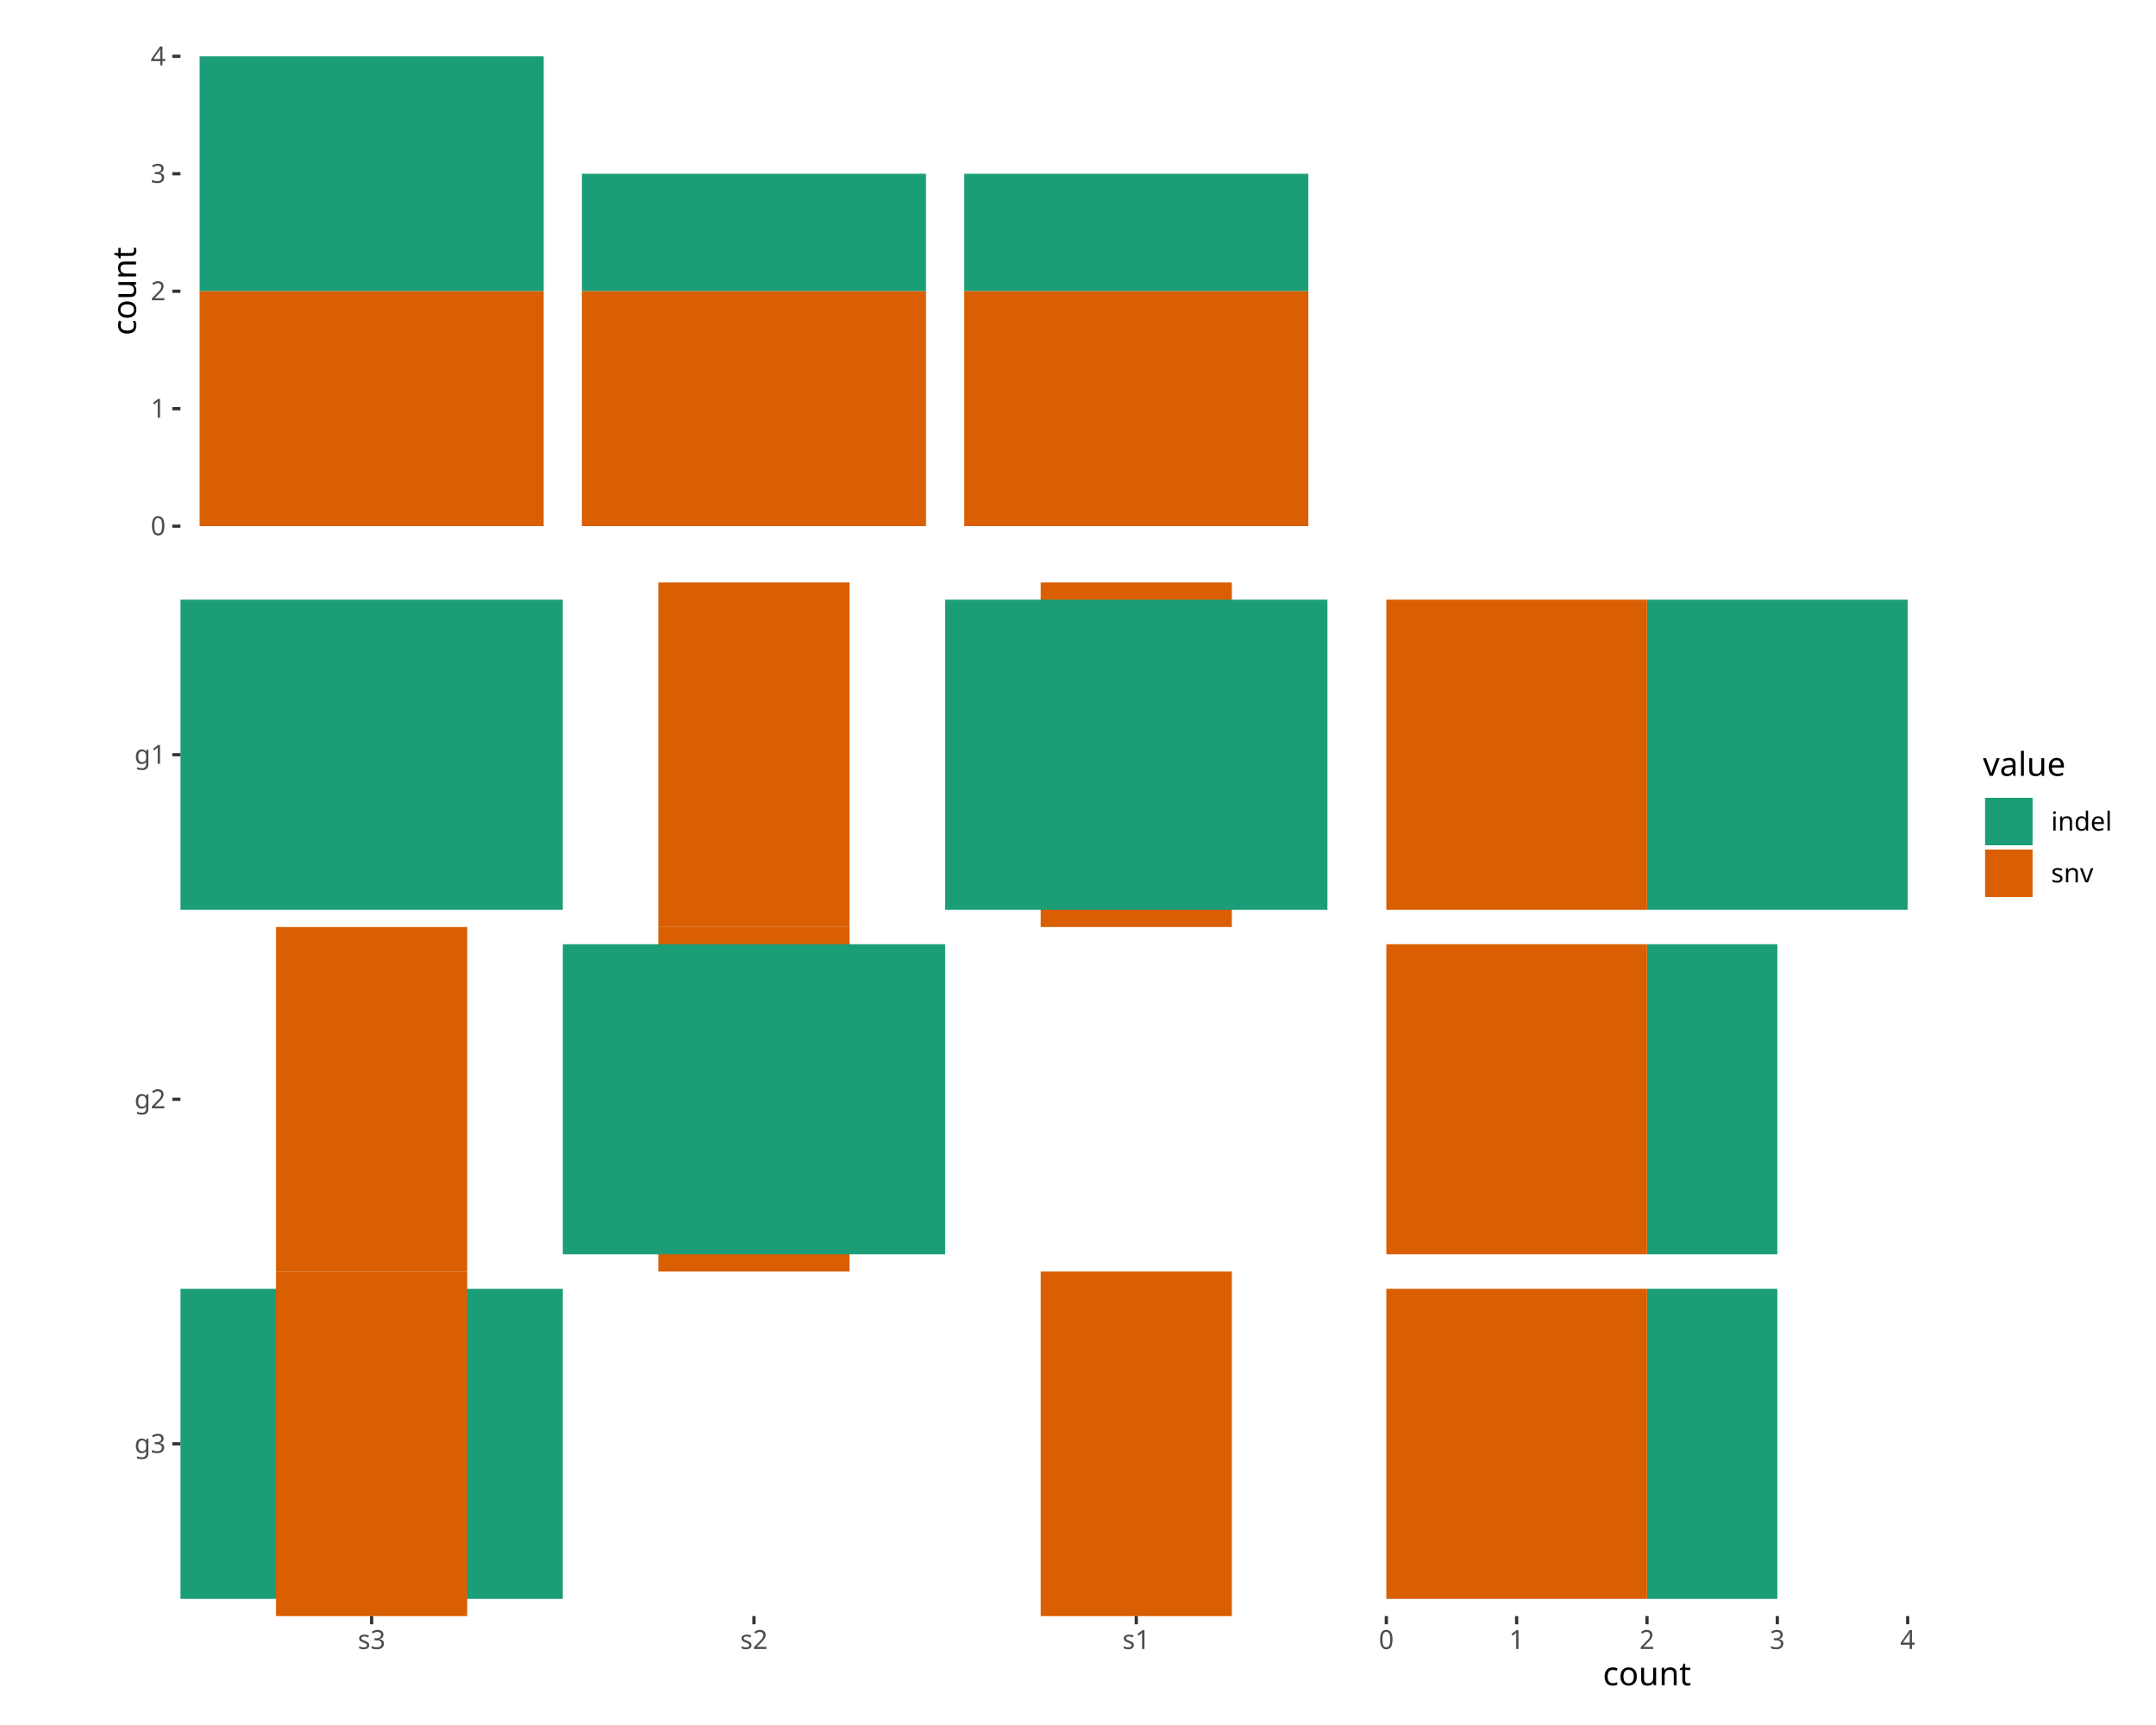
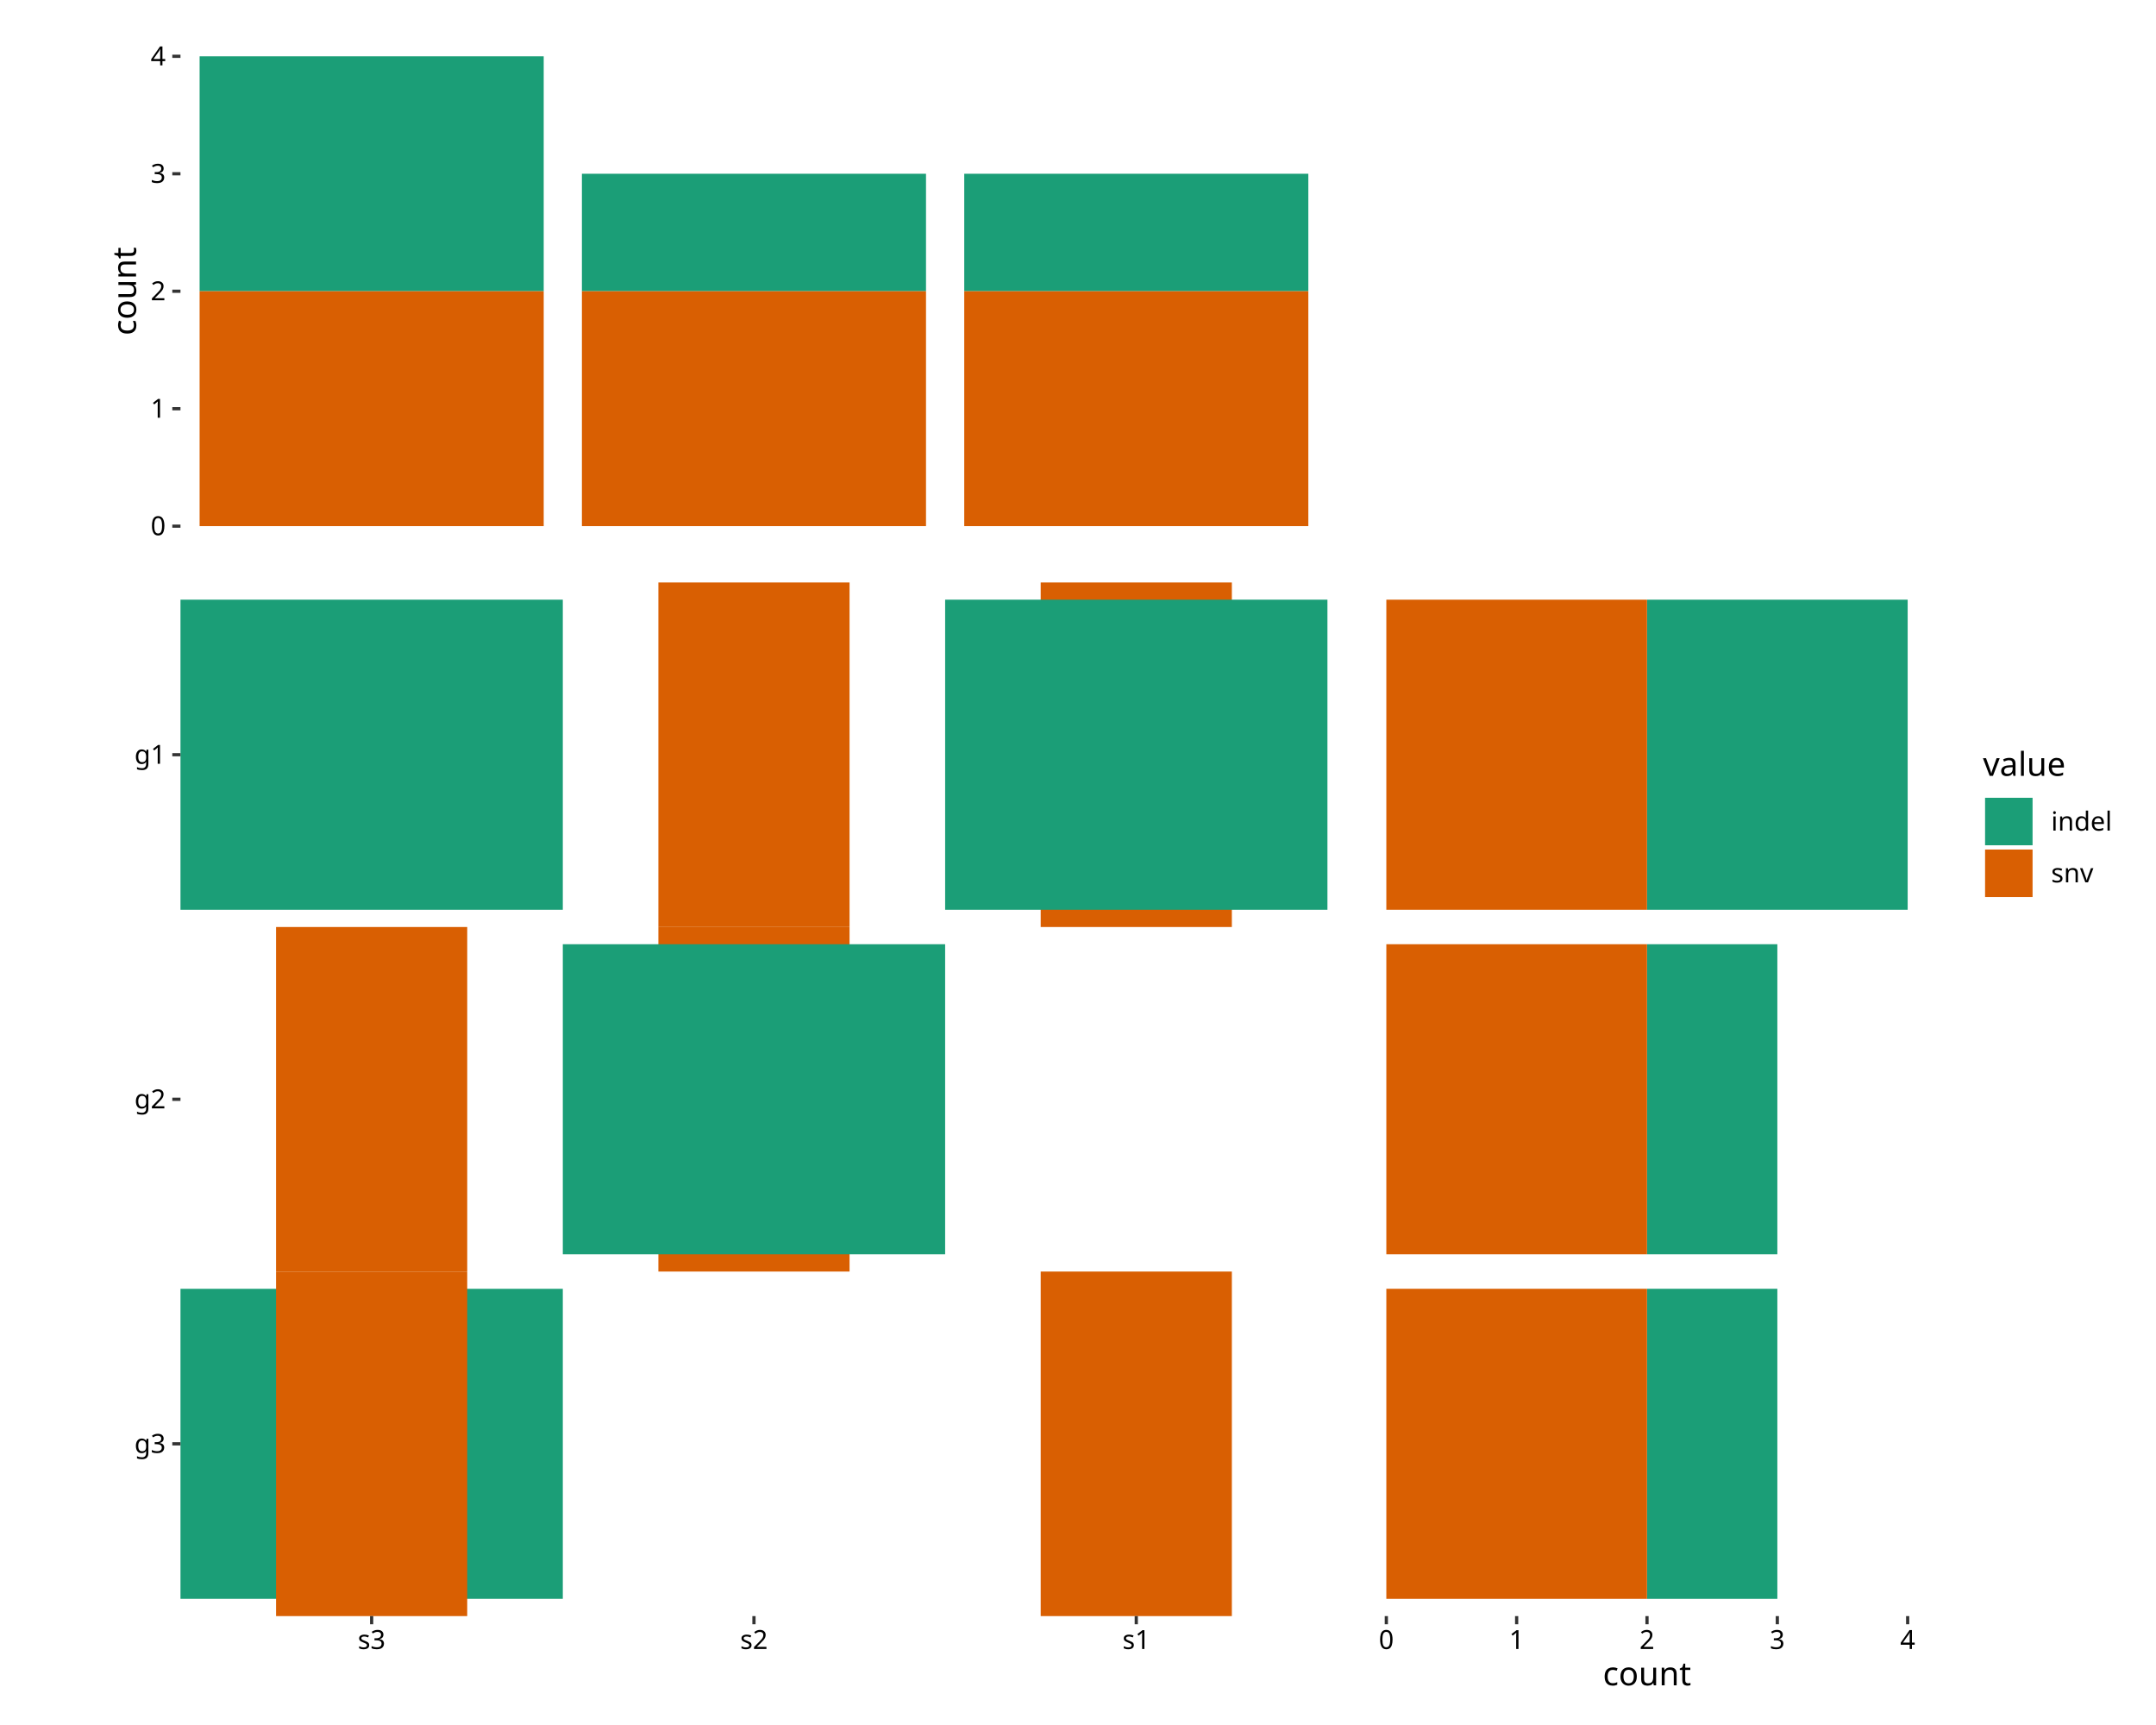
<svg xmlns="http://www.w3.org/2000/svg" class="svglite" data-engine-version="2.0" width="720.00pt" height="576.00pt" viewBox="0 0 720.00 576.00">
  <defs>
    <style type="text/css">
    .svglite line, .svglite polyline, .svglite polygon, .svglite path, .svglite rect, .svglite circle {
      fill: none;
      stroke: #000000;
      stroke-linecap: round;
      stroke-linejoin: round;
      stroke-miterlimit: 10.00;
    }
  </style>
  </defs>
  <rect width="100%" height="100%" style="stroke: none; fill: #FFFFFF;" />
  <defs>
    <clipPath id="cpMC4wMHw3MjAuMDB8MC4wMHw1NzYuMDA=">
      <rect x="0.00" y="0.00" width="720.00" height="576.00" />
    </clipPath>
  </defs>
  <g clip-path="url(#cpMC4wMHw3MjAuMDB8MC4wMHw1NzYuMDA=)">
    <rect x="0.00" y="0.00" width="720.00" height="576.00" style="stroke-width: 1.07; stroke: #FFFFFF; fill: #FFFFFF;" />
  </g>
  <defs>
    <clipPath id="cpNjAuMjd8NjQ1Ljc3fDEwLjk2fDUzOS42Mw==">
      <rect x="60.27" y="10.96" width="585.50" height="528.67" />
    </clipPath>
  </defs>
  <g clip-path="url(#cpNjAuMjd8NjQ1Ljc3fDEwLjk2fDUzOS42Mw==)">
</g>
  <g clip-path="url(#cpMC4wMHw3MjAuMDB8MC4wMHw1NzYuMDA=)">
</g>
  <defs>
    <clipPath id="cpNS40OHw0NDguNzh8NS40OHwxODkuMDE=">
      <rect x="5.48" y="5.48" width="443.30" height="183.53" />
    </clipPath>
  </defs>
  <g clip-path="url(#cpNS40OHw0NDguNzh8NS40OHwxODkuMDE=)">
    <rect x="5.48" y="5.48" width="443.30" height="183.53" style="stroke-width: 1.07; stroke: #FFFFFF; fill: #FFFFFF;" />
  </g>
  <g clip-path="url(#cpMC4wMHw3MjAuMDB8MC4wMHw1NzYuMDA=)">
</g>
  <defs>
    <clipPath id="cpNS40OHw0NDguNzh8MTg5LjAxfDU3MC41Mg==">
      <rect x="5.48" y="189.01" width="443.30" height="381.51" />
    </clipPath>
  </defs>
  <g clip-path="url(#cpNS40OHw0NDguNzh8MTg5LjAxfDU3MC41Mg==)">
    <rect x="5.48" y="189.01" width="443.30" height="381.51" style="stroke-width: 1.07; stroke: #FFFFFF; fill: #FFFFFF;" />
  </g>
  <g clip-path="url(#cpMC4wMHw3MjAuMDB8MC4wMHw1NzYuMDA=)">
</g>
  <defs>
    <clipPath id="cpNDQ4Ljc4fDcxNC41MnwxODkuMDF8NTcwLjUy">
      <rect x="448.78" y="189.01" width="265.74" height="381.51" />
    </clipPath>
  </defs>
  <g clip-path="url(#cpNDQ4Ljc4fDcxNC41MnwxODkuMDF8NTcwLjUy)">
    <rect x="448.78" y="189.01" width="265.74" height="381.51" style="stroke-width: 1.07; stroke: #FFFFFF; fill: #FFFFFF;" />
  </g>
  <g clip-path="url(#cpMC4wMHw3MjAuMDB8MC4wMHw1NzYuMDA=)">
</g>
  <g clip-path="url(#cpNS40OHw0NDguNzh8NS40OHwxODkuMDE=)">
</g>
  <defs>
    <clipPath id="cpNjAuMjd8NDQzLjMwfDEwLjk2fDE4My41Mw==">
      <rect x="60.27" y="10.96" width="383.03" height="172.57" />
    </clipPath>
  </defs>
  <g clip-path="url(#cpNjAuMjd8NDQzLjMwfDEwLjk2fDE4My41Mw==)">
</g>
  <g clip-path="url(#cpNS40OHw0NDguNzh8NS40OHwxODkuMDE=)">
    <rect x="5.48" y="5.48" width="443.30" height="183.53" style="stroke-width: 1.07; stroke: #FFFFFF; fill: #FFFFFF;" />
  </g>
  <g clip-path="url(#cpNjAuMjd8NDQzLjMwfDEwLjk2fDE4My41Mw==)">
    <rect x="60.27" y="10.96" width="383.03" height="172.57" style="stroke-width: 1.07; stroke: none; fill: #FFFFFF;" />
    <rect x="66.66" y="18.80" width="114.91" height="78.44" style="stroke-width: 1.07; stroke: none; stroke-linecap: butt; stroke-linejoin: miter; fill: #1B9E77;" />
    <rect x="194.33" y="58.02" width="114.91" height="39.22" style="stroke-width: 1.07; stroke: none; stroke-linecap: butt; stroke-linejoin: miter; fill: #1B9E77;" />
    <rect x="322.01" y="58.02" width="114.91" height="39.22" style="stroke-width: 1.07; stroke: none; stroke-linecap: butt; stroke-linejoin: miter; fill: #1B9E77;" />
    <rect x="66.66" y="97.24" width="114.91" height="78.44" style="stroke-width: 1.07; stroke: none; stroke-linecap: butt; stroke-linejoin: miter; fill: #D95F02;" />
    <rect x="194.33" y="97.24" width="114.91" height="78.44" style="stroke-width: 1.07; stroke: none; stroke-linecap: butt; stroke-linejoin: miter; fill: #D95F02;" />
    <rect x="322.01" y="97.24" width="114.91" height="78.44" style="stroke-width: 1.07; stroke: none; stroke-linecap: butt; stroke-linejoin: miter; fill: #D95F02;" />
  </g>
  <g clip-path="url(#cpNS40OHw0NDguNzh8NS40OHwxODkuMDE=)">
</g>
  <g clip-path="url(#cpMC4wMHw3MjAuMDB8MC4wMHw1NzYuMDA=)">
</g>
  <g clip-path="url(#cpNS40OHw0NDguNzh8NS40OHwxODkuMDE=)">
</g>
  <g clip-path="url(#cpMC4wMHw3MjAuMDB8MC4wMHw1NzYuMDA=)">
</g>
  <g clip-path="url(#cpNS40OHw0NDguNzh8NS40OHwxODkuMDE=)">
</g>
  <g clip-path="url(#cpMC4wMHw3MjAuMDB8MC4wMHw1NzYuMDA=)">
</g>
  <g clip-path="url(#cpNS40OHw0NDguNzh8NS40OHwxODkuMDE=)">
</g>
  <g clip-path="url(#cpMC4wMHw3MjAuMDB8MC4wMHw1NzYuMDA=)">
</g>
  <g clip-path="url(#cpNS40OHw0NDguNzh8NS40OHwxODkuMDE=)">
</g>
  <g clip-path="url(#cpMC4wMHw3MjAuMDB8MC4wMHw1NzYuMDA=)">
</g>
  <g clip-path="url(#cpNS40OHw0NDguNzh8NS40OHwxODkuMDE=)">
</g>
  <g clip-path="url(#cpMC4wMHw3MjAuMDB8MC4wMHw1NzYuMDA=)">
</g>
  <g clip-path="url(#cpNS40OHw0NDguNzh8NS40OHwxODkuMDE=)">
</g>
  <g clip-path="url(#cpMC4wMHw3MjAuMDB8MC4wMHw1NzYuMDA=)">
</g>
  <g clip-path="url(#cpNS40OHw0NDguNzh8NS40OHwxODkuMDE=)">
</g>
  <g clip-path="url(#cpMC4wMHw3MjAuMDB8MC4wMHw1NzYuMDA=)">
</g>
  <g clip-path="url(#cpNS40OHw0NDguNzh8NS40OHwxODkuMDE=)">
</g>
  <g clip-path="url(#cpMC4wMHw3MjAuMDB8MC4wMHw1NzYuMDA=)">
-     <text x="55.34" y="178.71" text-anchor="end" style="font-size: 8.80px; fill: #4D4D4D; font-family: sans;" textLength="4.89px" lengthAdjust="spacingAndGlyphs">0</text>
-     <text x="55.34" y="139.49" text-anchor="end" style="font-size: 8.80px; fill: #4D4D4D; font-family: sans;" textLength="4.89px" lengthAdjust="spacingAndGlyphs">1</text>
-     <text x="55.34" y="100.27" text-anchor="end" style="font-size: 8.80px; fill: #4D4D4D; font-family: sans;" textLength="4.89px" lengthAdjust="spacingAndGlyphs">2</text>
-     <text x="55.34" y="61.05" text-anchor="end" style="font-size: 8.80px; fill: #4D4D4D; font-family: sans;" textLength="4.89px" lengthAdjust="spacingAndGlyphs">3</text>
-     <text x="55.34" y="21.83" text-anchor="end" style="font-size: 8.80px; fill: #4D4D4D; font-family: sans;" textLength="4.89px" lengthAdjust="spacingAndGlyphs">4</text>
+     <text x="55.34" y="178.71" text-anchor="end" style="font-size: 8.80px; font-family: sans;" textLength="4.89px" lengthAdjust="spacingAndGlyphs">0</text>
+     <text x="55.34" y="139.49" text-anchor="end" style="font-size: 8.80px; font-family: sans;" textLength="4.89px" lengthAdjust="spacingAndGlyphs">1</text>
+     <text x="55.34" y="100.27" text-anchor="end" style="font-size: 8.80px; font-family: sans;" textLength="4.89px" lengthAdjust="spacingAndGlyphs">2</text>
+     <text x="55.34" y="61.05" text-anchor="end" style="font-size: 8.80px; font-family: sans;" textLength="4.89px" lengthAdjust="spacingAndGlyphs">3</text>
+     <text x="55.34" y="21.83" text-anchor="end" style="font-size: 8.80px; font-family: sans;" textLength="4.89px" lengthAdjust="spacingAndGlyphs">4</text>
    <polyline points="57.54,175.69 60.27,175.69 " style="stroke-width: 1.07; stroke: #333333; stroke-linecap: butt;" />
    <polyline points="57.54,136.47 60.27,136.47 " style="stroke-width: 1.07; stroke: #333333; stroke-linecap: butt;" />
    <polyline points="57.54,97.24 60.27,97.24 " style="stroke-width: 1.07; stroke: #333333; stroke-linecap: butt;" />
    <polyline points="57.54,58.02 60.27,58.02 " style="stroke-width: 1.07; stroke: #333333; stroke-linecap: butt;" />
    <polyline points="57.54,18.80 60.27,18.80 " style="stroke-width: 1.07; stroke: #333333; stroke-linecap: butt;" />
  </g>
  <g clip-path="url(#cpNS40OHw0NDguNzh8NS40OHwxODkuMDE=)">
</g>
  <g clip-path="url(#cpMC4wMHw3MjAuMDB8MC4wMHw1NzYuMDA=)">
    <text transform="translate(45.43,97.24) rotate(-90)" text-anchor="middle" style="font-size: 11.00px; font-family: sans;" textLength="26.91px" lengthAdjust="spacingAndGlyphs">count</text>
  </g>
  <g clip-path="url(#cpNS40OHw0NDguNzh8NS40OHwxODkuMDE=)">
</g>
  <g clip-path="url(#cpMC4wMHw3MjAuMDB8MC4wMHw1NzYuMDA=)">
</g>
  <g clip-path="url(#cpNS40OHw0NDguNzh8NS40OHwxODkuMDE=)">
</g>
  <g clip-path="url(#cpMC4wMHw3MjAuMDB8MC4wMHw1NzYuMDA=)">
</g>
  <g clip-path="url(#cpNS40OHw0NDguNzh8NS40OHwxODkuMDE=)">
</g>
  <g clip-path="url(#cpMC4wMHw3MjAuMDB8MC4wMHw1NzYuMDA=)">
</g>
  <g clip-path="url(#cpNS40OHw0NDguNzh8NS40OHwxODkuMDE=)">
</g>
  <g clip-path="url(#cpMC4wMHw3MjAuMDB8MC4wMHw1NzYuMDA=)">
</g>
  <g clip-path="url(#cpNS40OHw0NDguNzh8NS40OHwxODkuMDE=)">
</g>
  <g clip-path="url(#cpMC4wMHw3MjAuMDB8MC4wMHw1NzYuMDA=)">
</g>
  <g clip-path="url(#cpNS40OHw0NDguNzh8NS40OHwxODkuMDE=)">
</g>
  <g clip-path="url(#cpMC4wMHw3MjAuMDB8MC4wMHw1NzYuMDA=)">
</g>
  <g clip-path="url(#cpNS40OHw0NDguNzh8NS40OHwxODkuMDE=)">
</g>
  <g clip-path="url(#cpMC4wMHw3MjAuMDB8MC4wMHw1NzYuMDA=)">
</g>
  <g clip-path="url(#cpNS40OHw0NDguNzh8NS40OHwxODkuMDE=)">
</g>
  <g clip-path="url(#cpMC4wMHw3MjAuMDB8MC4wMHw1NzYuMDA=)">
</g>
  <g clip-path="url(#cpNS40OHw0NDguNzh8NS40OHwxODkuMDE=)">
</g>
  <g clip-path="url(#cpMC4wMHw3MjAuMDB8MC4wMHw1NzYuMDA=)">
</g>
  <g clip-path="url(#cpNS40OHw0NDguNzh8NS40OHwxODkuMDE=)">
</g>
  <g clip-path="url(#cpMC4wMHw3MjAuMDB8MC4wMHw1NzYuMDA=)">
</g>
  <g clip-path="url(#cpNS40OHw0NDguNzh8NS40OHwxODkuMDE=)">
</g>
  <g clip-path="url(#cpNjAuMjd8NDQzLjMwfDEwLjk2fDE4My41Mw==)">
</g>
  <g clip-path="url(#cpNS40OHw0NDguNzh8NS40OHwxODkuMDE=)">
</g>
  <g clip-path="url(#cpMC4wMHw3MjAuMDB8MC4wMHw1NzYuMDA=)">
</g>
  <g clip-path="url(#cpNS40OHw0NDguNzh8MTg5LjAxfDU3MC41Mg==)">
</g>
  <defs>
    <clipPath id="cpNjAuMjd8NDQzLjMwfDE5NC40OXw1MzkuNjM=">
      <rect x="60.27" y="194.49" width="383.03" height="345.14" />
    </clipPath>
  </defs>
  <g clip-path="url(#cpNjAuMjd8NDQzLjMwfDE5NC40OXw1MzkuNjM=)">
    <rect x="60.27" y="194.49" width="383.03" height="345.14" style="stroke-width: 1.07; stroke: none; fill: #FFFFFF;" />
    <rect x="347.54" y="194.49" width="63.84" height="115.05" style="stroke-width: 0.21; stroke: none; stroke-linecap: butt; stroke-linejoin: miter; fill: #D95F02;" />
    <rect x="315.63" y="200.24" width="127.68" height="103.54" style="stroke-width: 0.21; stroke: none; stroke-linecap: butt; stroke-linejoin: miter; fill: #1B9E77;" />
    <rect x="315.63" y="309.54" width="127.68" height="115.05" style="stroke-width: 0.21; stroke: none; stroke-linecap: butt; stroke-linejoin: miter;" />
    <rect x="347.54" y="424.59" width="63.84" height="115.05" style="stroke-width: 0.21; stroke: none; stroke-linecap: butt; stroke-linejoin: miter; fill: #D95F02;" />
    <rect x="219.87" y="194.49" width="63.84" height="115.05" style="stroke-width: 0.21; stroke: none; stroke-linecap: butt; stroke-linejoin: miter; fill: #D95F02;" />
    <rect x="219.87" y="309.54" width="63.84" height="115.05" style="stroke-width: 0.21; stroke: none; stroke-linecap: butt; stroke-linejoin: miter; fill: #D95F02;" />
    <rect x="187.95" y="315.29" width="127.68" height="103.54" style="stroke-width: 0.21; stroke: none; stroke-linecap: butt; stroke-linejoin: miter; fill: #1B9E77;" />
    <rect x="187.95" y="424.59" width="127.68" height="115.05" style="stroke-width: 0.21; stroke: none; stroke-linecap: butt; stroke-linejoin: miter;" />
    <rect x="60.27" y="200.24" width="127.68" height="103.54" style="stroke-width: 0.21; stroke: none; stroke-linecap: butt; stroke-linejoin: miter; fill: #1B9E77;" />
    <rect x="92.19" y="309.54" width="63.84" height="115.05" style="stroke-width: 0.21; stroke: none; stroke-linecap: butt; stroke-linejoin: miter; fill: #D95F02;" />
    <rect x="60.27" y="430.34" width="127.68" height="103.54" style="stroke-width: 0.21; stroke: none; stroke-linecap: butt; stroke-linejoin: miter; fill: #1B9E77;" />
    <rect x="92.19" y="424.59" width="63.84" height="115.05" style="stroke-width: 0.21; stroke: none; stroke-linecap: butt; stroke-linejoin: miter; fill: #D95F02;" />
  </g>
  <g clip-path="url(#cpNS40OHw0NDguNzh8MTg5LjAxfDU3MC41Mg==)">
</g>
  <g clip-path="url(#cpMC4wMHw3MjAuMDB8MC4wMHw1NzYuMDA=)">
</g>
  <g clip-path="url(#cpNS40OHw0NDguNzh8MTg5LjAxfDU3MC41Mg==)">
</g>
  <g clip-path="url(#cpMC4wMHw3MjAuMDB8MC4wMHw1NzYuMDA=)">
</g>
  <g clip-path="url(#cpNS40OHw0NDguNzh8MTg5LjAxfDU3MC41Mg==)">
</g>
  <g clip-path="url(#cpMC4wMHw3MjAuMDB8MC4wMHw1NzYuMDA=)">
</g>
  <g clip-path="url(#cpNS40OHw0NDguNzh8MTg5LjAxfDU3MC41Mg==)">
</g>
  <g clip-path="url(#cpMC4wMHw3MjAuMDB8MC4wMHw1NzYuMDA=)">
</g>
  <g clip-path="url(#cpNS40OHw0NDguNzh8MTg5LjAxfDU3MC41Mg==)">
</g>
  <g clip-path="url(#cpMC4wMHw3MjAuMDB8MC4wMHw1NzYuMDA=)">
</g>
  <g clip-path="url(#cpNS40OHw0NDguNzh8MTg5LjAxfDU3MC41Mg==)">
</g>
  <g clip-path="url(#cpMC4wMHw3MjAuMDB8MC4wMHw1NzYuMDA=)">
</g>
  <g clip-path="url(#cpNS40OHw0NDguNzh8MTg5LjAxfDU3MC41Mg==)">
</g>
  <g clip-path="url(#cpMC4wMHw3MjAuMDB8MC4wMHw1NzYuMDA=)">
    <polyline points="124.11,542.37 124.11,539.63 " style="stroke-width: 1.07; stroke: #333333; stroke-linecap: butt;" />
    <polyline points="251.79,542.37 251.79,539.63 " style="stroke-width: 1.07; stroke: #333333; stroke-linecap: butt;" />
    <polyline points="379.46,542.37 379.46,539.63 " style="stroke-width: 1.07; stroke: #333333; stroke-linecap: butt;" />
-     <text x="124.11" y="550.62" text-anchor="middle" style="font-size: 8.80px; fill: #4D4D4D; font-family: sans;" textLength="9.30px" lengthAdjust="spacingAndGlyphs">s3</text>
-     <text x="251.79" y="550.62" text-anchor="middle" style="font-size: 8.80px; fill: #4D4D4D; font-family: sans;" textLength="9.30px" lengthAdjust="spacingAndGlyphs">s2</text>
-     <text x="379.46" y="550.62" text-anchor="middle" style="font-size: 8.80px; fill: #4D4D4D; font-family: sans;" textLength="9.30px" lengthAdjust="spacingAndGlyphs">s1</text>
-   </g>
-   <g clip-path="url(#cpNS40OHw0NDguNzh8MTg5LjAxfDU3MC41Mg==)">
- </g>
-   <g clip-path="url(#cpMC4wMHw3MjAuMDB8MC4wMHw1NzYuMDA=)">
- </g>
-   <g clip-path="url(#cpNS40OHw0NDguNzh8MTg5LjAxfDU3MC41Mg==)">
- </g>
-   <g clip-path="url(#cpMC4wMHw3MjAuMDB8MC4wMHw1NzYuMDA=)">
-     <text x="55.34" y="485.14" text-anchor="end" style="font-size: 8.80px; fill: #4D4D4D; font-family: sans;" textLength="31.79px" lengthAdjust="spacingAndGlyphs">         g3</text>
-     <text x="55.34" y="370.09" text-anchor="end" style="font-size: 8.80px; fill: #4D4D4D; font-family: sans;" textLength="31.79px" lengthAdjust="spacingAndGlyphs">         g2</text>
-     <text x="55.34" y="255.04" text-anchor="end" style="font-size: 8.80px; fill: #4D4D4D; font-family: sans;" textLength="31.79px" lengthAdjust="spacingAndGlyphs">         g1</text>
+     <text x="124.11" y="550.62" text-anchor="middle" style="font-size: 8.80px; font-family: sans;" textLength="9.30px" lengthAdjust="spacingAndGlyphs">s3</text>
+     <text x="251.79" y="550.62" text-anchor="middle" style="font-size: 8.80px; font-family: sans;" textLength="9.30px" lengthAdjust="spacingAndGlyphs">s2</text>
+     <text x="379.46" y="550.62" text-anchor="middle" style="font-size: 8.80px; font-family: sans;" textLength="9.30px" lengthAdjust="spacingAndGlyphs">s1</text>
+   </g>
+   <g clip-path="url(#cpNS40OHw0NDguNzh8MTg5LjAxfDU3MC41Mg==)">
+ </g>
+   <g clip-path="url(#cpMC4wMHw3MjAuMDB8MC4wMHw1NzYuMDA=)">
+ </g>
+   <g clip-path="url(#cpNS40OHw0NDguNzh8MTg5LjAxfDU3MC41Mg==)">
+ </g>
+   <g clip-path="url(#cpMC4wMHw3MjAuMDB8MC4wMHw1NzYuMDA=)">
+     <text x="55.34" y="485.14" text-anchor="end" style="font-size: 8.80px; font-family: sans;" textLength="31.79px" lengthAdjust="spacingAndGlyphs">         g3</text>
+     <text x="55.34" y="370.09" text-anchor="end" style="font-size: 8.80px; font-family: sans;" textLength="31.79px" lengthAdjust="spacingAndGlyphs">         g2</text>
+     <text x="55.34" y="255.04" text-anchor="end" style="font-size: 8.80px; font-family: sans;" textLength="31.79px" lengthAdjust="spacingAndGlyphs">         g1</text>
    <polyline points="57.54,482.11 60.27,482.11 " style="stroke-width: 1.07; stroke: #333333; stroke-linecap: butt;" />
    <polyline points="57.54,367.06 60.27,367.06 " style="stroke-width: 1.07; stroke: #333333; stroke-linecap: butt;" />
    <polyline points="57.54,252.01 60.27,252.01 " style="stroke-width: 1.07; stroke: #333333; stroke-linecap: butt;" />
  </g>
  <g clip-path="url(#cpNS40OHw0NDguNzh8MTg5LjAxfDU3MC41Mg==)">
</g>
  <g clip-path="url(#cpMC4wMHw3MjAuMDB8MC4wMHw1NzYuMDA=)">
</g>
  <g clip-path="url(#cpNS40OHw0NDguNzh8MTg5LjAxfDU3MC41Mg==)">
</g>
  <g clip-path="url(#cpMC4wMHw3MjAuMDB8MC4wMHw1NzYuMDA=)">
</g>
  <g clip-path="url(#cpNS40OHw0NDguNzh8MTg5LjAxfDU3MC41Mg==)">
</g>
  <g clip-path="url(#cpMC4wMHw3MjAuMDB8MC4wMHw1NzYuMDA=)">
</g>
  <g clip-path="url(#cpNS40OHw0NDguNzh8MTg5LjAxfDU3MC41Mg==)">
</g>
  <g clip-path="url(#cpMC4wMHw3MjAuMDB8MC4wMHw1NzYuMDA=)">
</g>
  <g clip-path="url(#cpNS40OHw0NDguNzh8MTg5LjAxfDU3MC41Mg==)">
</g>
  <g clip-path="url(#cpMC4wMHw3MjAuMDB8MC4wMHw1NzYuMDA=)">
</g>
  <g clip-path="url(#cpNS40OHw0NDguNzh8MTg5LjAxfDU3MC41Mg==)">
</g>
  <g clip-path="url(#cpMC4wMHw3MjAuMDB8MC4wMHw1NzYuMDA=)">
</g>
  <g clip-path="url(#cpNS40OHw0NDguNzh8MTg5LjAxfDU3MC41Mg==)">
</g>
  <g clip-path="url(#cpMC4wMHw3MjAuMDB8MC4wMHw1NzYuMDA=)">
</g>
  <g clip-path="url(#cpNS40OHw0NDguNzh8MTg5LjAxfDU3MC41Mg==)">
</g>
  <g clip-path="url(#cpMC4wMHw3MjAuMDB8MC4wMHw1NzYuMDA=)">
</g>
  <g clip-path="url(#cpNS40OHw0NDguNzh8MTg5LjAxfDU3MC41Mg==)">
</g>
  <g clip-path="url(#cpMC4wMHw3MjAuMDB8MC4wMHw1NzYuMDA=)">
</g>
  <g clip-path="url(#cpNS40OHw0NDguNzh8MTg5LjAxfDU3MC41Mg==)">
</g>
  <g clip-path="url(#cpMC4wMHw3MjAuMDB8MC4wMHw1NzYuMDA=)">
</g>
  <g clip-path="url(#cpNS40OHw0NDguNzh8MTg5LjAxfDU3MC41Mg==)">
</g>
  <g clip-path="url(#cpMC4wMHw3MjAuMDB8MC4wMHw1NzYuMDA=)">
</g>
  <g clip-path="url(#cpNS40OHw0NDguNzh8MTg5LjAxfDU3MC41Mg==)">
</g>
  <g clip-path="url(#cpMC4wMHw3MjAuMDB8MC4wMHw1NzYuMDA=)">
</g>
  <g clip-path="url(#cpNDQ4Ljc4fDcxNC41MnwxODkuMDF8NTcwLjUy)">
</g>
  <defs>
    <clipPath id="cpNDU0LjI2fDY0NS43N3wxOTQuNDl8NTM5LjYz">
      <rect x="454.26" y="194.49" width="191.51" height="345.14" />
    </clipPath>
  </defs>
  <g clip-path="url(#cpNDU0LjI2fDY0NS43N3wxOTQuNDl8NTM5LjYz)">
</g>
  <g clip-path="url(#cpNDQ4Ljc4fDcxNC41MnwxODkuMDF8NTcwLjUy)">
    <rect x="448.78" y="189.01" width="265.74" height="381.51" style="stroke-width: 1.07; stroke: #FFFFFF; fill: #FFFFFF;" />
  </g>
  <g clip-path="url(#cpNDU0LjI2fDY0NS43N3wxOTQuNDl8NTM5LjYz)">
    <rect x="454.26" y="194.49" width="191.51" height="345.14" style="stroke-width: 1.07; stroke: none; fill: #FFFFFF;" />
    <rect x="550.02" y="430.34" width="43.53" height="103.54" style="stroke-width: 1.07; stroke: none; stroke-linecap: butt; stroke-linejoin: miter; fill: #1B9E77;" />
    <rect x="550.02" y="315.29" width="43.53" height="103.54" style="stroke-width: 1.07; stroke: none; stroke-linecap: butt; stroke-linejoin: miter; fill: #1B9E77;" />
    <rect x="550.02" y="200.24" width="87.05" height="103.54" style="stroke-width: 1.07; stroke: none; stroke-linecap: butt; stroke-linejoin: miter; fill: #1B9E77;" />
    <rect x="462.97" y="430.34" width="87.05" height="103.54" style="stroke-width: 1.07; stroke: none; stroke-linecap: butt; stroke-linejoin: miter; fill: #D95F02;" />
    <rect x="462.97" y="315.29" width="87.05" height="103.54" style="stroke-width: 1.07; stroke: none; stroke-linecap: butt; stroke-linejoin: miter; fill: #D95F02;" />
    <rect x="462.97" y="200.24" width="87.05" height="103.54" style="stroke-width: 1.07; stroke: none; stroke-linecap: butt; stroke-linejoin: miter; fill: #D95F02;" />
  </g>
  <g clip-path="url(#cpNDQ4Ljc4fDcxNC41MnwxODkuMDF8NTcwLjUy)">
</g>
  <g clip-path="url(#cpMC4wMHw3MjAuMDB8MC4wMHw1NzYuMDA=)">
</g>
  <g clip-path="url(#cpNDQ4Ljc4fDcxNC41MnwxODkuMDF8NTcwLjUy)">
</g>
  <g clip-path="url(#cpMC4wMHw3MjAuMDB8MC4wMHw1NzYuMDA=)">
</g>
  <g clip-path="url(#cpNDQ4Ljc4fDcxNC41MnwxODkuMDF8NTcwLjUy)">
</g>
  <g clip-path="url(#cpMC4wMHw3MjAuMDB8MC4wMHw1NzYuMDA=)">
</g>
  <g clip-path="url(#cpNDQ4Ljc4fDcxNC41MnwxODkuMDF8NTcwLjUy)">
</g>
  <g clip-path="url(#cpMC4wMHw3MjAuMDB8MC4wMHw1NzYuMDA=)">
</g>
  <g clip-path="url(#cpNDQ4Ljc4fDcxNC41MnwxODkuMDF8NTcwLjUy)">
</g>
  <g clip-path="url(#cpMC4wMHw3MjAuMDB8MC4wMHw1NzYuMDA=)">
</g>
  <g clip-path="url(#cpNDQ4Ljc4fDcxNC41MnwxODkuMDF8NTcwLjUy)">
</g>
  <g clip-path="url(#cpMC4wMHw3MjAuMDB8MC4wMHw1NzYuMDA=)">
</g>
  <g clip-path="url(#cpNDQ4Ljc4fDcxNC41MnwxODkuMDF8NTcwLjUy)">
</g>
  <g clip-path="url(#cpMC4wMHw3MjAuMDB8MC4wMHw1NzYuMDA=)">
    <polyline points="462.97,542.37 462.97,539.63 " style="stroke-width: 1.07; stroke: #333333; stroke-linecap: butt;" />
    <polyline points="506.49,542.37 506.49,539.63 " style="stroke-width: 1.07; stroke: #333333; stroke-linecap: butt;" />
    <polyline points="550.02,542.37 550.02,539.63 " style="stroke-width: 1.07; stroke: #333333; stroke-linecap: butt;" />
    <polyline points="593.54,542.37 593.54,539.63 " style="stroke-width: 1.07; stroke: #333333; stroke-linecap: butt;" />
    <polyline points="637.07,542.37 637.07,539.63 " style="stroke-width: 1.07; stroke: #333333; stroke-linecap: butt;" />
-     <text x="462.97" y="550.62" text-anchor="middle" style="font-size: 8.80px; fill: #4D4D4D; font-family: sans;" textLength="4.89px" lengthAdjust="spacingAndGlyphs">0</text>
-     <text x="506.49" y="550.62" text-anchor="middle" style="font-size: 8.80px; fill: #4D4D4D; font-family: sans;" textLength="4.89px" lengthAdjust="spacingAndGlyphs">1</text>
-     <text x="550.02" y="550.62" text-anchor="middle" style="font-size: 8.80px; fill: #4D4D4D; font-family: sans;" textLength="4.89px" lengthAdjust="spacingAndGlyphs">2</text>
-     <text x="593.54" y="550.62" text-anchor="middle" style="font-size: 8.80px; fill: #4D4D4D; font-family: sans;" textLength="4.89px" lengthAdjust="spacingAndGlyphs">3</text>
-     <text x="637.07" y="550.62" text-anchor="middle" style="font-size: 8.80px; fill: #4D4D4D; font-family: sans;" textLength="4.89px" lengthAdjust="spacingAndGlyphs">4</text>
+     <text x="462.97" y="550.62" text-anchor="middle" style="font-size: 8.80px; font-family: sans;" textLength="4.89px" lengthAdjust="spacingAndGlyphs">0</text>
+     <text x="506.49" y="550.62" text-anchor="middle" style="font-size: 8.80px; font-family: sans;" textLength="4.89px" lengthAdjust="spacingAndGlyphs">1</text>
+     <text x="550.02" y="550.62" text-anchor="middle" style="font-size: 8.80px; font-family: sans;" textLength="4.89px" lengthAdjust="spacingAndGlyphs">2</text>
+     <text x="593.54" y="550.62" text-anchor="middle" style="font-size: 8.80px; font-family: sans;" textLength="4.89px" lengthAdjust="spacingAndGlyphs">3</text>
+     <text x="637.07" y="550.62" text-anchor="middle" style="font-size: 8.80px; font-family: sans;" textLength="4.89px" lengthAdjust="spacingAndGlyphs">4</text>
  </g>
  <g clip-path="url(#cpNDQ4Ljc4fDcxNC41MnwxODkuMDF8NTcwLjUy)">
</g>
  <g clip-path="url(#cpMC4wMHw3MjAuMDB8MC4wMHw1NzYuMDA=)">
    <text x="550.02" y="562.76" text-anchor="middle" style="font-size: 11.00px; font-family: sans;" textLength="26.91px" lengthAdjust="spacingAndGlyphs">count</text>
  </g>
  <g clip-path="url(#cpNDQ4Ljc4fDcxNC41MnwxODkuMDF8NTcwLjUy)">
</g>
  <g clip-path="url(#cpMC4wMHw3MjAuMDB8MC4wMHw1NzYuMDA=)">
</g>
  <g clip-path="url(#cpNDQ4Ljc4fDcxNC41MnwxODkuMDF8NTcwLjUy)">
</g>
  <g clip-path="url(#cpMC4wMHw3MjAuMDB8MC4wMHw1NzYuMDA=)">
</g>
  <g clip-path="url(#cpNDQ4Ljc4fDcxNC41MnwxODkuMDF8NTcwLjUy)">
</g>
  <g clip-path="url(#cpMC4wMHw3MjAuMDB8MC4wMHw1NzYuMDA=)">
</g>
  <g clip-path="url(#cpNDQ4Ljc4fDcxNC41MnwxODkuMDF8NTcwLjUy)">
</g>
  <g clip-path="url(#cpMC4wMHw3MjAuMDB8MC4wMHw1NzYuMDA=)">
</g>
  <g clip-path="url(#cpNDQ4Ljc4fDcxNC41MnwxODkuMDF8NTcwLjUy)">
</g>
  <g clip-path="url(#cpMC4wMHw3MjAuMDB8MC4wMHw1NzYuMDA=)">
</g>
  <g clip-path="url(#cpNDQ4Ljc4fDcxNC41MnwxODkuMDF8NTcwLjUy)">
</g>
  <g clip-path="url(#cpMC4wMHw3MjAuMDB8MC4wMHw1NzYuMDA=)">
</g>
  <g clip-path="url(#cpNDQ4Ljc4fDcxNC41MnwxODkuMDF8NTcwLjUy)">
</g>
  <g clip-path="url(#cpMC4wMHw3MjAuMDB8MC4wMHw1NzYuMDA=)">
</g>
  <g clip-path="url(#cpNDQ4Ljc4fDcxNC41MnwxODkuMDF8NTcwLjUy)">
</g>
  <g clip-path="url(#cpMC4wMHw3MjAuMDB8MC4wMHw1NzYuMDA=)">
</g>
  <g clip-path="url(#cpNDQ4Ljc4fDcxNC41MnwxODkuMDF8NTcwLjUy)">
</g>
  <g clip-path="url(#cpMC4wMHw3MjAuMDB8MC4wMHw1NzYuMDA=)">
</g>
  <g clip-path="url(#cpNDQ4Ljc4fDcxNC41MnwxODkuMDF8NTcwLjUy)">
</g>
  <g clip-path="url(#cpMC4wMHw3MjAuMDB8MC4wMHw1NzYuMDA=)">
</g>
  <g clip-path="url(#cpNDQ4Ljc4fDcxNC41MnwxODkuMDF8NTcwLjUy)">
</g>
  <g clip-path="url(#cpMC4wMHw3MjAuMDB8MC4wMHw1NzYuMDA=)">
</g>
  <g clip-path="url(#cpNDQ4Ljc4fDcxNC41MnwxODkuMDF8NTcwLjUy)">
</g>
  <g clip-path="url(#cpMC4wMHw3MjAuMDB8MC4wMHw1NzYuMDA=)">
</g>
  <g clip-path="url(#cpNDQ4Ljc4fDcxNC41MnwxODkuMDF8NTcwLjUy)">
</g>
  <g clip-path="url(#cpNDU0LjI2fDY0NS43N3wxOTQuNDl8NTM5LjYz)">
</g>
  <g clip-path="url(#cpNDQ4Ljc4fDcxNC41MnwxODkuMDF8NTcwLjUy)">
</g>
  <g clip-path="url(#cpMC4wMHw3MjAuMDB8MC4wMHw1NzYuMDA=)">
</g>
  <g clip-path="url(#cpNjAuMjd8NjQ1Ljc3fDEwLjk2fDUzOS42Mw==)">
</g>
  <g clip-path="url(#cpMC4wMHw3MjAuMDB8MC4wMHw1NzYuMDA=)">
    <rect x="656.73" y="244.87" width="52.31" height="60.85" style="stroke-width: 1.07; stroke: none; fill: #FFFFFF;" />
    <text x="662.21" y="259.06" style="font-size: 11.00px; font-family: sans;" textLength="26.30px" lengthAdjust="spacingAndGlyphs">value</text>
    <rect x="662.21" y="265.68" width="17.28" height="17.28" style="stroke-width: 1.07; stroke: none; fill: #FFFFFF;" />
    <rect x="662.92" y="266.39" width="15.86" height="15.86" style="stroke-width: 1.07; stroke: none; stroke-linecap: butt; stroke-linejoin: miter; fill: #1B9E77;" />
    <rect x="662.21" y="282.96" width="17.28" height="17.28" style="stroke-width: 1.07; stroke: none; fill: #FFFFFF;" />
    <rect x="662.92" y="283.67" width="15.86" height="15.86" style="stroke-width: 1.07; stroke: none; stroke-linecap: butt; stroke-linejoin: miter; fill: #D95F02;" />
    <text x="684.97" y="277.35" style="font-size: 8.80px; font-family: sans;" textLength="18.59px" lengthAdjust="spacingAndGlyphs">indel</text>
    <text x="684.97" y="294.63" style="font-size: 8.80px; font-family: sans;" textLength="13.70px" lengthAdjust="spacingAndGlyphs">snv</text>
  </g>
</svg>
